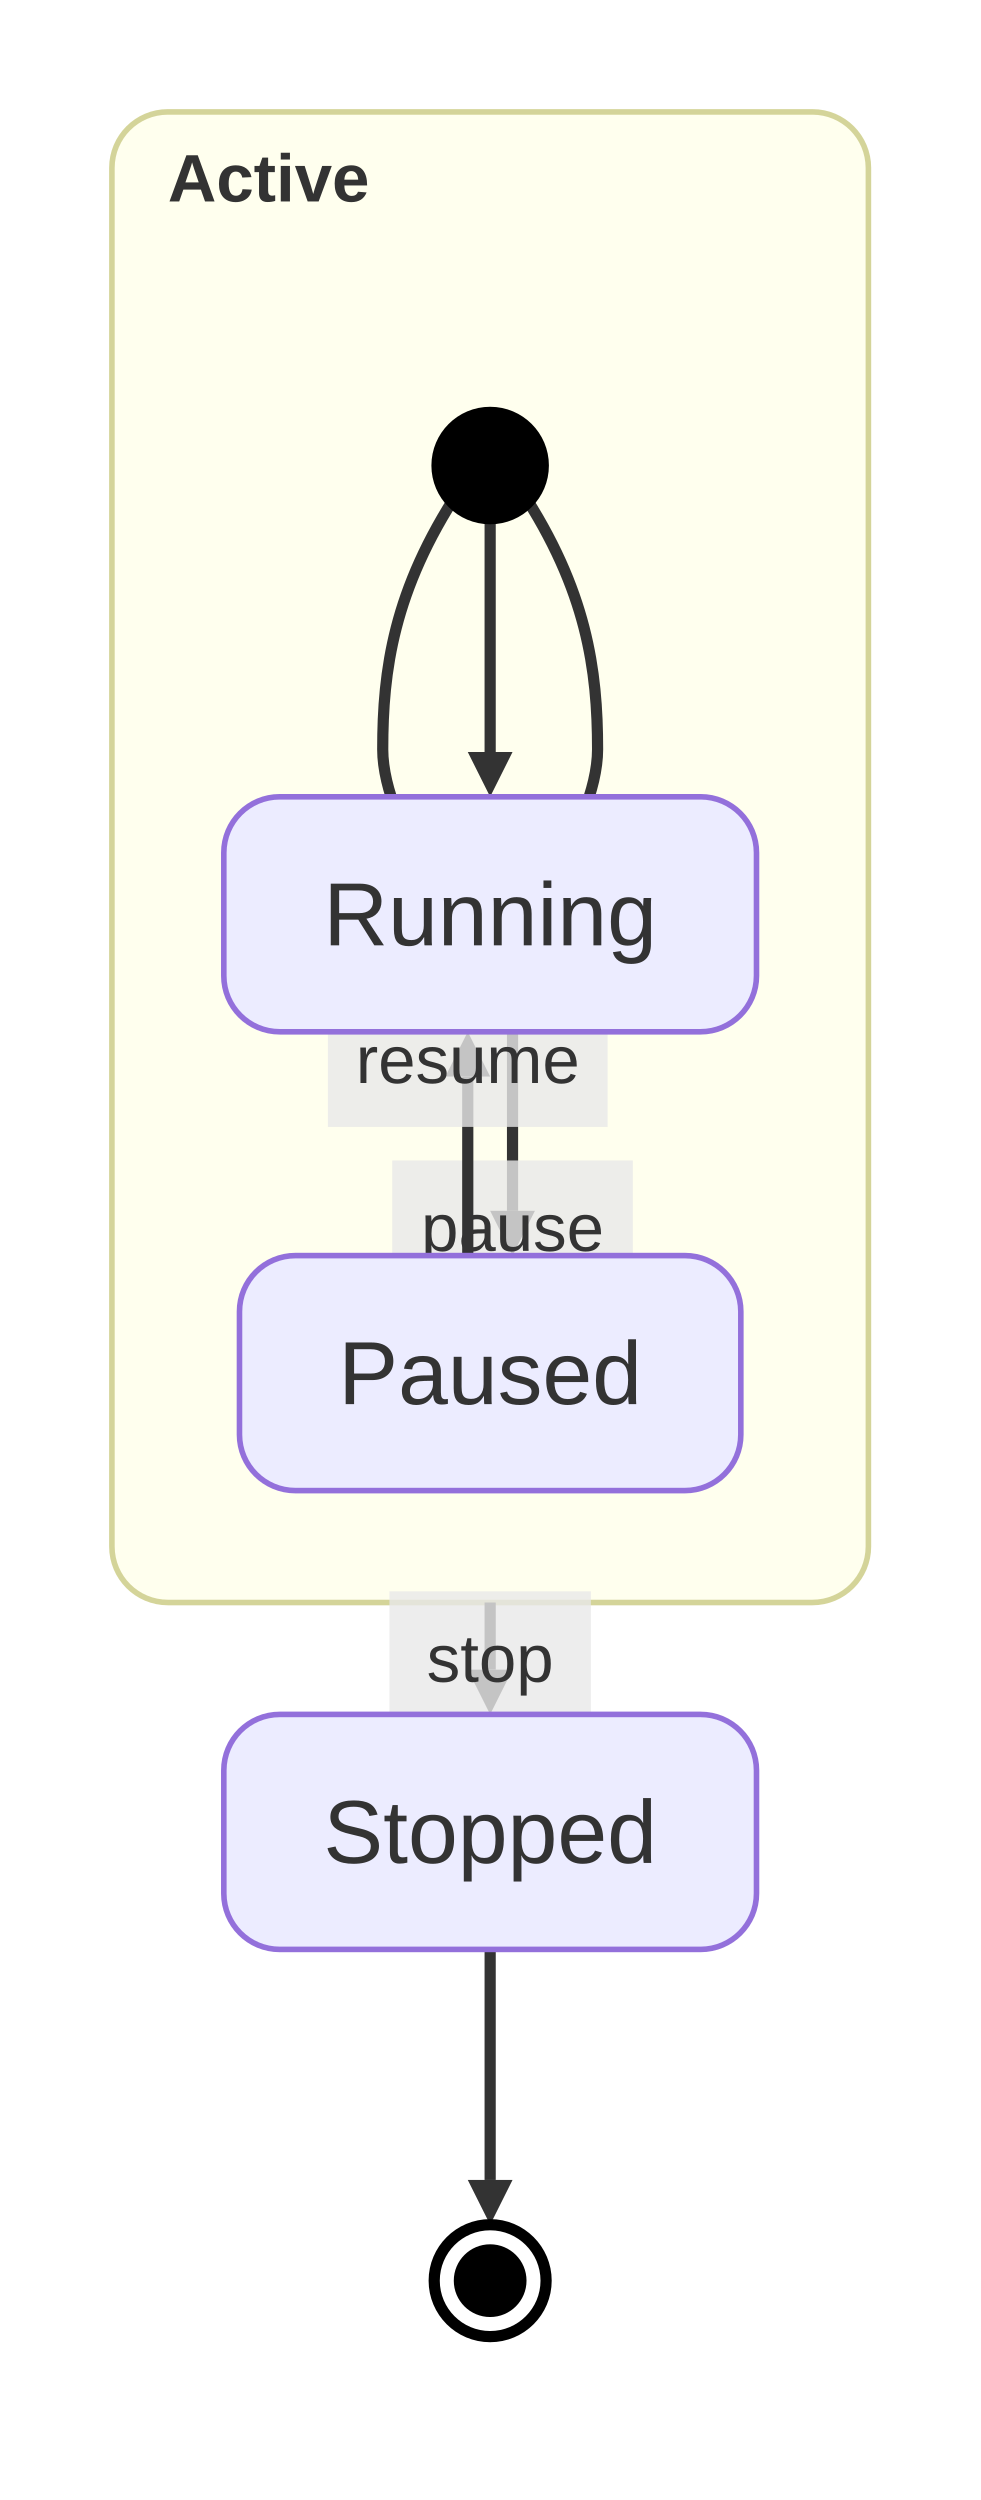
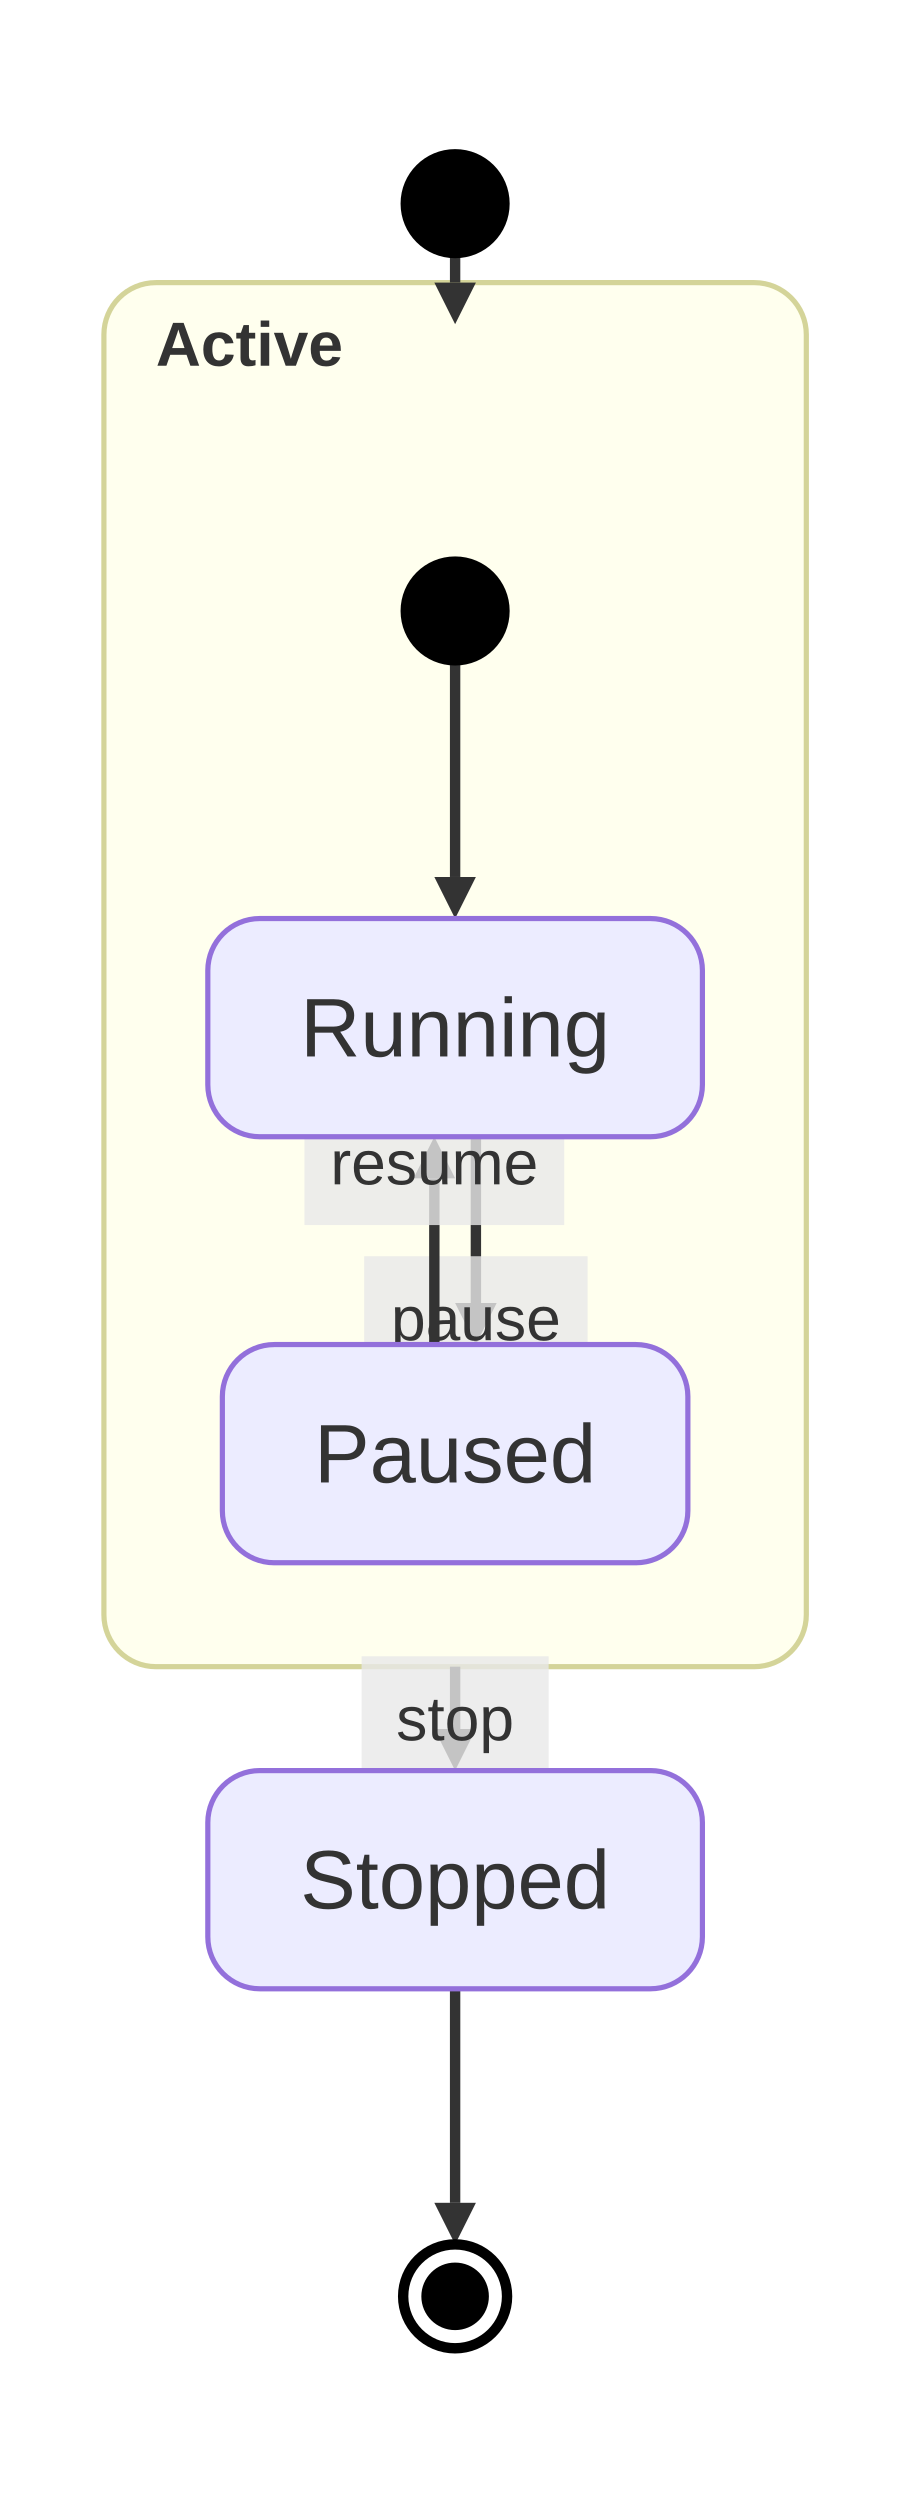
- <svg xmlns="http://www.w3.org/2000/svg" viewBox="-20 -20 175.2 446.8" width="175.2" height="446.8" style="background-color: white">
+ <svg xmlns="http://www.w3.org/2000/svg" viewBox="-20 -20 175.2 481.2" width="175.2" height="481.2" style="background-color: white">
  <defs>
    <marker id="arrow" viewBox="0 0 10 10" markerWidth="8" markerHeight="8" refX="0" refY="5" orient="auto" markerUnits="userSpaceOnUse">
      <path d="M 0 0 L 10 5 L 0 10 z" fill="#333333" />
    </marker>
    <marker id="circle-end" viewBox="0 0 10 10" markerWidth="8" markerHeight="8" refX="5" refY="5" orient="auto" markerUnits="userSpaceOnUse">
      <circle cx="5" cy="5" r="5" fill="#333333" />
    </marker>
    <marker id="cross-end" viewBox="0 0 11 11" markerWidth="8" markerHeight="8" refX="5.5" refY="5.5" orient="auto" markerUnits="userSpaceOnUse">
      <path d="M 1,1 l 9,9 M 10,1 l -9,9" stroke="#333333" stroke-width="2" />
    </marker>
    <marker id="arrow-reverse" viewBox="0 0 10 10" markerWidth="8" markerHeight="8" refX="0" refY="5" orient="auto-start-reverse" markerUnits="userSpaceOnUse">
      <path d="M 0 0 L 10 5 L 0 10 z" fill="#333333" />
    </marker>
  </defs>
  <style>.state rect, .state polygon, .state circle, .state line { fill: #ECECFF; stroke: #9370DB; stroke-width: 1; }
.state text { fill: #333333; font-family: "trebuchet ms", verdana, arial, sans-serif, "Apple Color Emoji", "Segoe UI Emoji", "Noto Color Emoji", "Twemoji Mozilla"; font-size: 16px; }
.edge path { fill: none; stroke: #333333; stroke-width: 2; }
.edge text { fill: #333333; font-family: "trebuchet ms", verdana, arial, sans-serif, "Apple Color Emoji", "Segoe UI Emoji", "Noto Color Emoji", "Twemoji Mozilla"; font-size: 12px; }
.composite rect { fill: #ffffde; stroke: #aaaa33; stroke-width: 1; opacity: 0.5; }
.composite text { fill: #333333; font-family: "trebuchet ms", verdana, arial, sans-serif, "Apple Color Emoji", "Segoe UI Emoji", "Noto Color Emoji", "Twemoji Mozilla"; font-size: 12px; font-weight: bold; }
.note rect { fill: #ffa; stroke: #aa3; stroke-width: 1; }
.note text { fill: #333333; font-family: "trebuchet ms", verdana, arial, sans-serif, "Apple Color Emoji", "Segoe UI Emoji", "Noto Color Emoji", "Twemoji Mozilla"; font-size: 12px; }
</style>
  <g class="composite" data-state-id="Active">
-     <rect x="0" y="0" width="135.2" height="266.4" rx="10" ry="10" />
-     <text x="10" y="16" font-family="&quot;trebuchet ms&quot;, verdana, arial, sans-serif, &quot;Apple Color Emoji&quot;, &quot;Segoe UI Emoji&quot;, &quot;Noto Color Emoji&quot;, &quot;Twemoji Mozilla&quot;">Active</text>
+     <rect x="0" y="34.4" width="135.2" height="266.4" rx="10" ry="10" />
+     <text x="10" y="50.4" font-family="&quot;trebuchet ms&quot;, verdana, arial, sans-serif, &quot;Apple Color Emoji&quot;, &quot;Segoe UI Emoji&quot;, &quot;Noto Color Emoji&quot;, &quot;Twemoji Mozilla&quot;">Active</text>
  </g>
-   <g class="edge" data-edge-source="__start_0" data-edge-target="Running">
-     <path d="M67.6,73.2 L67.6,114.4" stroke-width="2" marker-end="url(#arrow)" />
+   <g class="edge" data-edge-source="__start_0" data-edge-target="__start_Active_0">
+     <path d="M67.6,29.2 L67.6,34.4" stroke-width="2" marker-end="url(#arrow)" />
+   </g>
+   <g class="edge" data-edge-source="__start_Active_0" data-edge-target="Running">
+     <path d="M67.6,107.6 L67.6,148.8" stroke-width="2" marker-end="url(#arrow)" />
  </g>
  <g class="edge" data-edge-source="Running" data-edge-target="Paused">
-     <path d="M71.6,164.4 L71.6,196.4" stroke-width="2" marker-end="url(#arrow)" />
-     <rect x="50.1" y="187.4" width="43.0" height="24.0" fill="rgba(232,232,232,0.8)" stroke="none" />
-     <text text-anchor="middle" dominant-baseline="central" x="71.6" y="199.4">pause</text>
+     <path d="M71.6,198.8 L71.6,230.8" stroke-width="2" marker-end="url(#arrow)" />
+     <rect x="50.1" y="221.8" width="43.0" height="24.0" fill="rgba(232,232,232,0.8)" stroke="none" />
+     <text text-anchor="middle" dominant-baseline="central" x="71.6" y="233.8">pause</text>
  </g>
  <g class="edge" data-edge-source="Paused" data-edge-target="Running">
-     <path d="M63.6,204.4 L63.6,172.4" stroke-width="2" marker-end="url(#arrow)" />
-     <rect x="38.6" y="157.4" width="50.0" height="24.0" fill="rgba(232,232,232,0.8)" stroke="none" />
-     <text text-anchor="middle" dominant-baseline="central" x="63.6" y="169.4">resume</text>
+     <path d="M63.6,238.8 L63.6,206.8" stroke-width="2" marker-end="url(#arrow)" />
+     <rect x="38.6" y="191.8" width="50.0" height="24.0" fill="rgba(232,232,232,0.8)" stroke="none" />
+     <text text-anchor="middle" dominant-baseline="central" x="63.6" y="203.8">resume</text>
  </g>
  <g class="edge" data-edge-source="Paused" data-edge-target="Stopped">
-     <path d="M67.6,266.4 L67.6,278.4" stroke-width="2" marker-end="url(#arrow)" />
-     <rect x="49.6" y="264.4" width="36.0" height="24.0" fill="rgba(232,232,232,0.8)" stroke="none" />
-     <text text-anchor="middle" dominant-baseline="central" x="67.6" y="276.4">stop</text>
+     <path d="M67.6,300.8 L67.6,312.8" stroke-width="2" marker-end="url(#arrow)" />
+     <rect x="49.6" y="298.8" width="36.0" height="24.0" fill="rgba(232,232,232,0.8)" stroke="none" />
+     <text text-anchor="middle" dominant-baseline="central" x="67.6" y="310.8">stop</text>
  </g>
  <g class="edge" data-edge-source="Stopped" data-edge-target="__end_0">
-     <path d="M67.6,328.4 L67.6,369.6" stroke-width="2" marker-end="url(#arrow)" />
-   </g>
-   <g class="edge" data-edge-source="__start_0" data-edge-target="__start_0">
-     <path d="M62.11,67.56 C50.32,85.5 48.4,99.71 48.4,113.92 C48.4,128.13 64.72,149.44 67.6,149.44 C70.48,149.44 86.8,128.13 86.8,113.92 C86.8,99.71 84.88,85.5 73.09,67.56" stroke-width="2" marker-end="url(#arrow)" />
+     <path d="M67.6,362.8 L67.6,404.0" stroke-width="2" marker-end="url(#arrow)" />
  </g>
  <g class="state start">
-     <circle cx="67.6" cy="63.2" r="10" style="fill: black; stroke: black" />
+     <circle cx="67.6" cy="19.2" r="10" style="fill: black; stroke: black" />
+   </g>
+   <g class="state start">
+     <circle cx="67.6" cy="97.6" r="10" style="fill: black; stroke: black" />
  </g>
  <g class="state" data-state-id="Running">
-     <rect x="20" y="122.4" width="95.2" height="42" rx="10" ry="10" />
-     <text x="67.6" y="143.4" text-anchor="middle" dominant-baseline="central" font-family="&quot;trebuchet ms&quot;, verdana, arial, sans-serif, &quot;Apple Color Emoji&quot;, &quot;Segoe UI Emoji&quot;, &quot;Noto Color Emoji&quot;, &quot;Twemoji Mozilla&quot;">Running</text>
+     <rect x="20" y="156.8" width="95.2" height="42" rx="10" ry="10" />
+     <text x="67.6" y="177.8" text-anchor="middle" dominant-baseline="central" font-family="&quot;trebuchet ms&quot;, verdana, arial, sans-serif, &quot;Apple Color Emoji&quot;, &quot;Segoe UI Emoji&quot;, &quot;Noto Color Emoji&quot;, &quot;Twemoji Mozilla&quot;">Running</text>
  </g>
  <g class="state" data-state-id="Paused">
-     <rect x="22.8" y="204.4" width="89.6" height="42" rx="10" ry="10" />
-     <text x="67.6" y="225.4" text-anchor="middle" dominant-baseline="central" font-family="&quot;trebuchet ms&quot;, verdana, arial, sans-serif, &quot;Apple Color Emoji&quot;, &quot;Segoe UI Emoji&quot;, &quot;Noto Color Emoji&quot;, &quot;Twemoji Mozilla&quot;">Paused</text>
+     <rect x="22.8" y="238.8" width="89.6" height="42" rx="10" ry="10" />
+     <text x="67.6" y="259.8" text-anchor="middle" dominant-baseline="central" font-family="&quot;trebuchet ms&quot;, verdana, arial, sans-serif, &quot;Apple Color Emoji&quot;, &quot;Segoe UI Emoji&quot;, &quot;Noto Color Emoji&quot;, &quot;Twemoji Mozilla&quot;">Paused</text>
  </g>
  <g class="state" data-state-id="Stopped">
-     <rect x="20" y="286.4" width="95.2" height="42" rx="10" ry="10" />
-     <text x="67.6" y="307.4" text-anchor="middle" dominant-baseline="central" font-family="&quot;trebuchet ms&quot;, verdana, arial, sans-serif, &quot;Apple Color Emoji&quot;, &quot;Segoe UI Emoji&quot;, &quot;Noto Color Emoji&quot;, &quot;Twemoji Mozilla&quot;">Stopped</text>
+     <rect x="20" y="320.8" width="95.2" height="42" rx="10" ry="10" />
+     <text x="67.6" y="341.8" text-anchor="middle" dominant-baseline="central" font-family="&quot;trebuchet ms&quot;, verdana, arial, sans-serif, &quot;Apple Color Emoji&quot;, &quot;Segoe UI Emoji&quot;, &quot;Noto Color Emoji&quot;, &quot;Twemoji Mozilla&quot;">Stopped</text>
  </g>
  <g class="state end">
-     <circle cx="67.6" cy="387.6" r="10" style="fill: none; stroke: black; stroke-width: 2" />
-     <circle cx="67.6" cy="387.6" r="6" style="fill: black; stroke: black" />
+     <circle cx="67.6" cy="422" r="10" style="fill: none; stroke: black; stroke-width: 2" />
+     <circle cx="67.6" cy="422" r="6" style="fill: black; stroke: black" />
  </g>
</svg>
